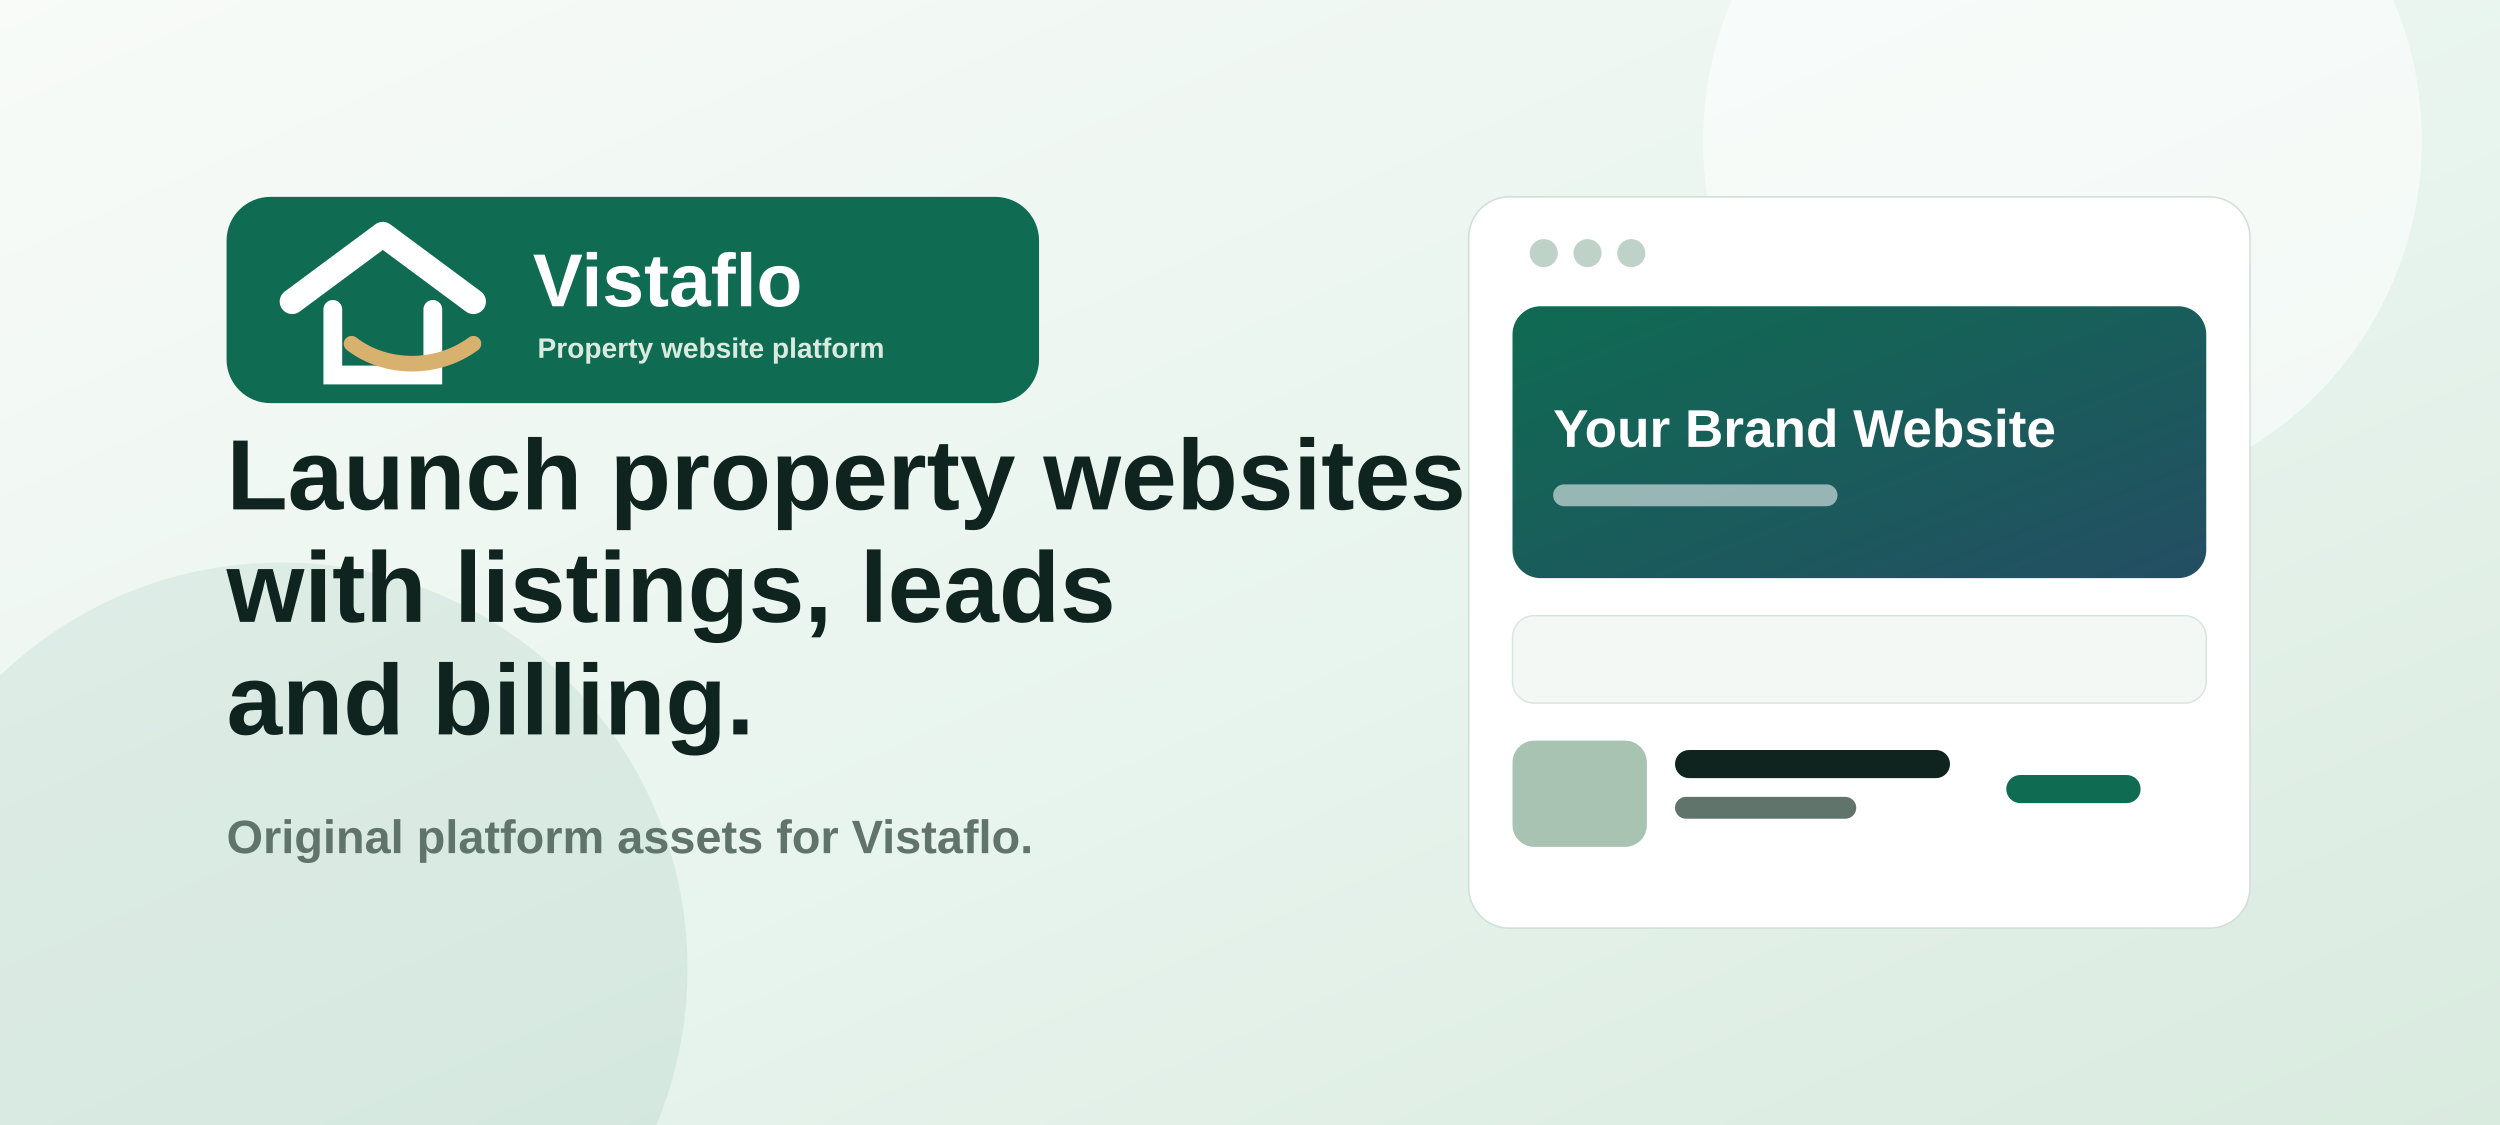
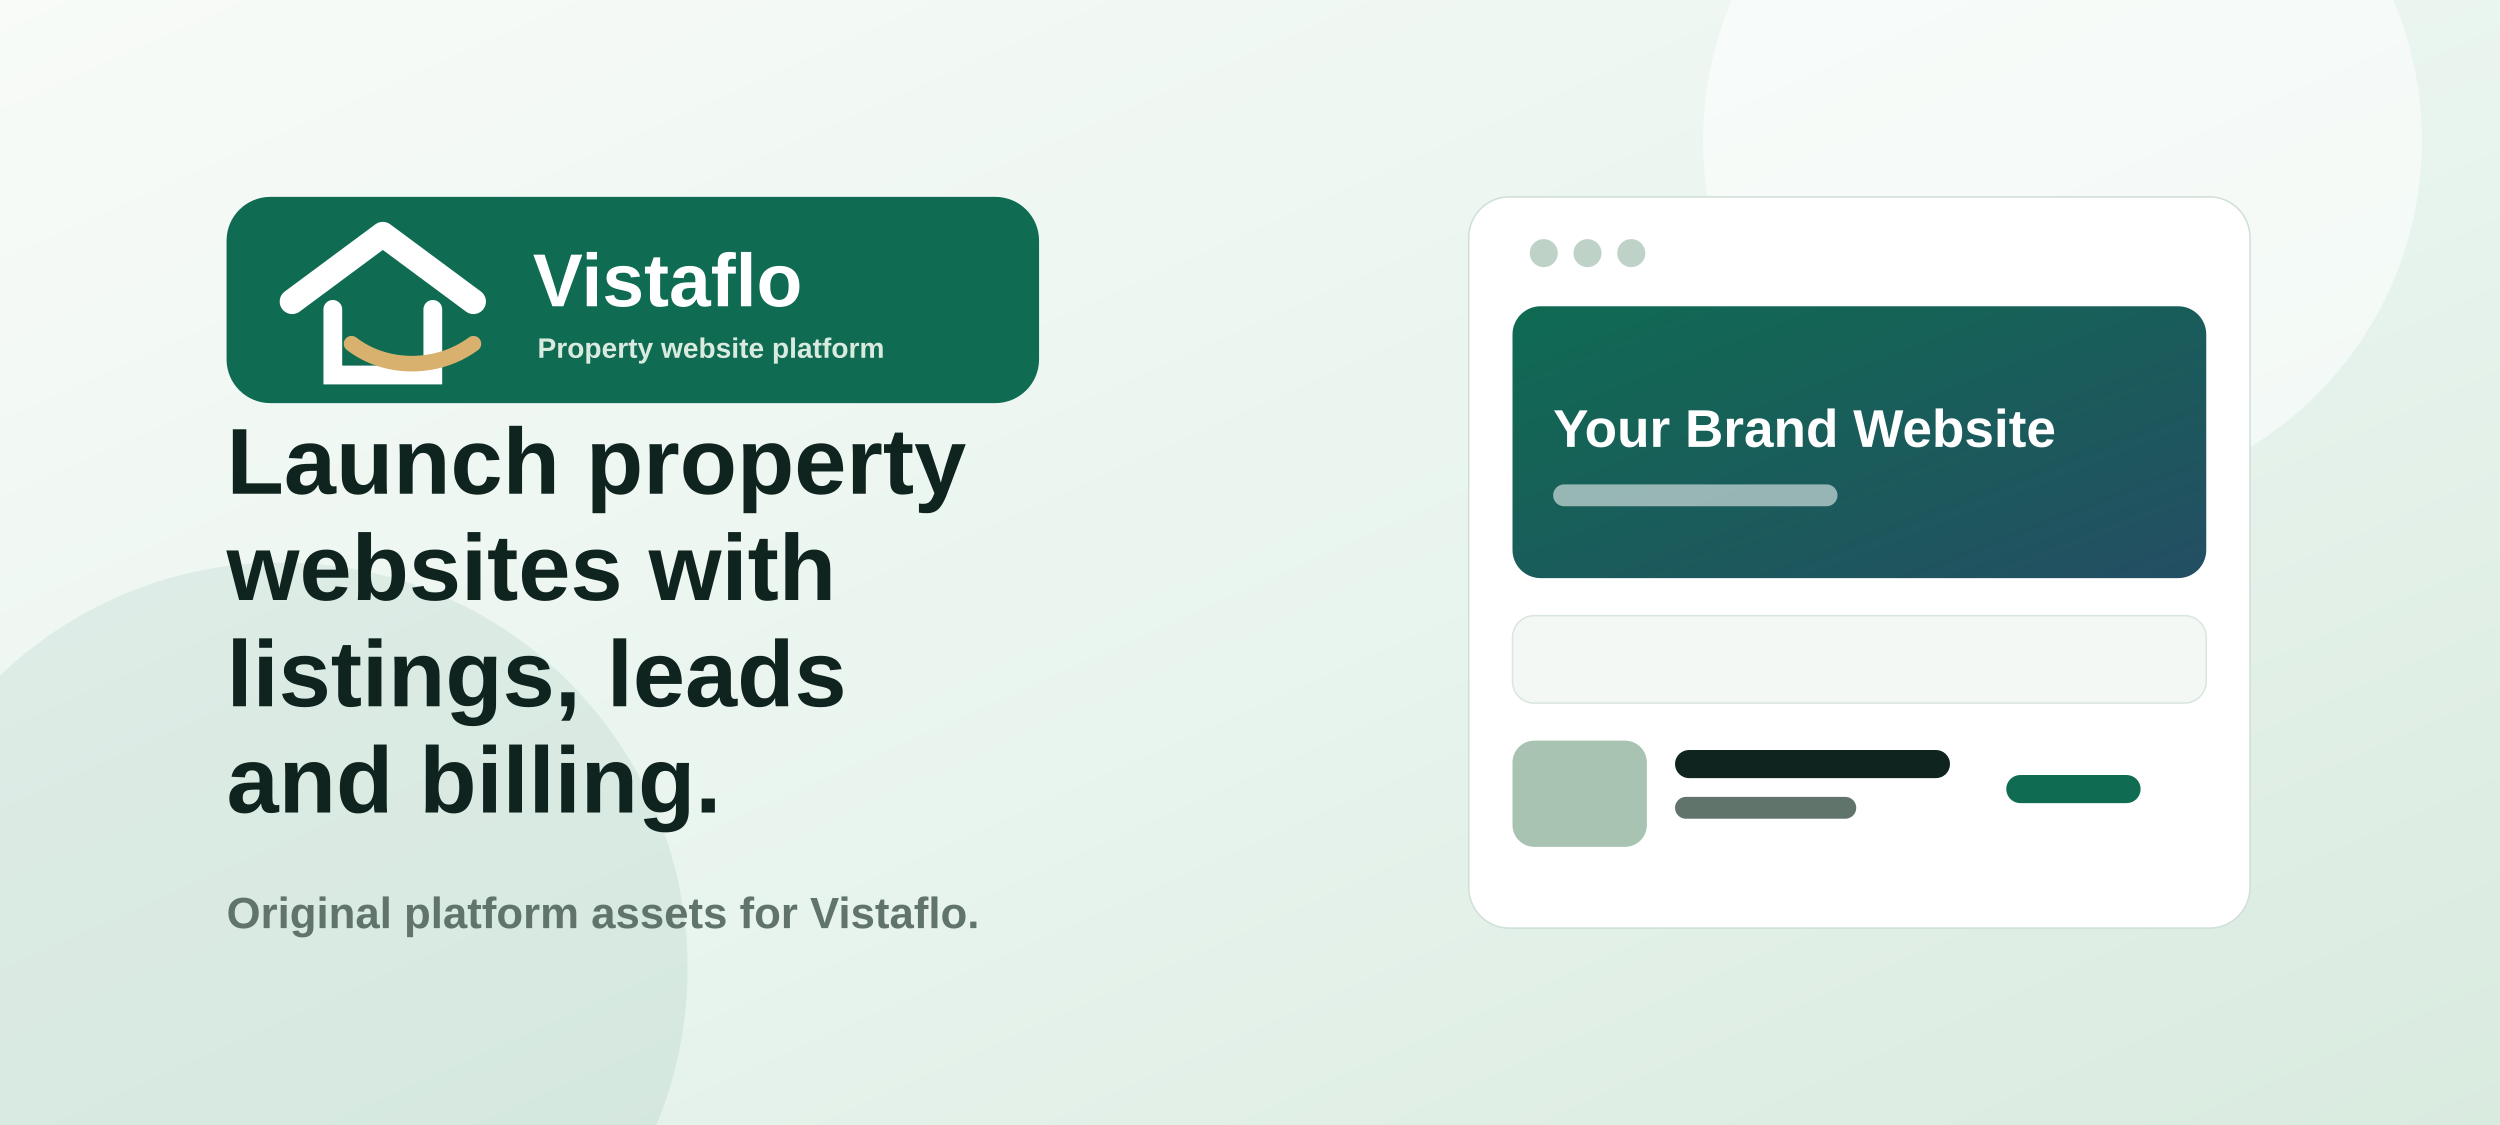
<svg xmlns="http://www.w3.org/2000/svg" viewBox="0 0 1600 720" role="img" aria-labelledby="title desc">
  <defs>
    <linearGradient id="bg" x1="0" x2="1" y1="0" y2="1">
      <stop offset="0" stop-color="#f8fbf8" />
      <stop offset=".55" stop-color="#e8f4ee" />
      <stop offset="1" stop-color="#d9eadf" />
    </linearGradient>
    <linearGradient id="panel" x1="0" x2="1" y1="0" y2="1">
      <stop offset="0" stop-color="#0f6b52" />
      <stop offset="1" stop-color="#244e63" />
    </linearGradient>
  </defs>
  <rect width="1600" height="720" fill="url(#bg)" />
  <circle cx="1320" cy="90" r="230" fill="#ffffff" opacity=".55" />
  <circle cx="180" cy="620" r="260" fill="#0f6b52" opacity=".08" />
  <g transform="translate(145 126)">
    <rect width="520" height="132" rx="28" fill="#0f6b52" />
    <path d="M42 67 100 24l58 43" fill="none" stroke="#fff" stroke-width="16" stroke-linecap="round" stroke-linejoin="round" />
    <path d="M68 72v42h64V72" fill="none" stroke="#fff" stroke-width="12" stroke-linecap="round" />
    <path d="M80 94c22 17 55 17 78 0" fill="none" stroke="#d9b16f" stroke-width="10" stroke-linecap="round" />
    <text x="196" y="70" fill="#fff" font-family="Manrope, Arial, sans-serif" font-size="48" font-weight="800">Vistaflo</text>
    <text x="199" y="103" fill="#d9eadf" font-family="DM Sans, Arial, sans-serif" font-size="18" font-weight="700">Property website platform</text>
  </g>
-   <g transform="translate(145 326)">
-     <text fill="#10241f" font-family="Manrope, Arial, sans-serif" font-size="64" font-weight="800">
-       <tspan x="0" y="0">Launch property websites</tspan>
-       <tspan x="0" y="72">with listings, leads</tspan>
-       <tspan x="0" y="144">and billing.</tspan>
+   <g transform="translate(145 316)">
+     <text fill="#10241f" font-family="Manrope, Arial, sans-serif" font-size="60" font-weight="800">
+       <tspan x="0" y="0">Launch property</tspan>
+       <tspan x="0" y="68">websites with</tspan>
+       <tspan x="0" y="136">listings, leads</tspan>
+       <tspan x="0" y="204">and billing.</tspan>
    </text>
-     <text y="220" fill="#60746c" font-family="DM Sans, Arial, sans-serif" font-size="30" font-weight="600">Original platform assets for Vistaflo.</text>
+     <text y="278" fill="#60746c" font-family="DM Sans, Arial, sans-serif" font-size="28" font-weight="600">Original platform assets for Vistaflo.</text>
  </g>
  <g transform="translate(940 126)">
    <rect width="500" height="468" rx="26" fill="#fff" stroke="#cfe0d7" />
    <rect x="28" y="70" width="444" height="174" rx="18" fill="url(#panel)" />
    <circle cx="48" cy="36" r="9" fill="#bfd2c8" />
    <circle cx="76" cy="36" r="9" fill="#bfd2c8" />
    <circle cx="104" cy="36" r="9" fill="#bfd2c8" />
    <text x="54" y="160" fill="#fff" font-family="Manrope, Arial, sans-serif" font-size="34" font-weight="800">Your Brand Website</text>
    <rect x="54" y="184" width="182" height="14" rx="7" fill="#fff" opacity=".55" />
    <rect x="28" y="268" width="444" height="56" rx="14" fill="#f3f8f5" stroke="#d9e6df" />
    <rect x="28" y="348" width="86" height="68" rx="14" fill="#a8c3b2" />
    <rect x="132" y="354" width="176" height="18" rx="9" fill="#10241f" />
    <rect x="132" y="384" width="116" height="14" rx="7" fill="#60746c" />
    <rect x="344" y="370" width="86" height="18" rx="9" fill="#0f6b52" />
  </g>
</svg>
